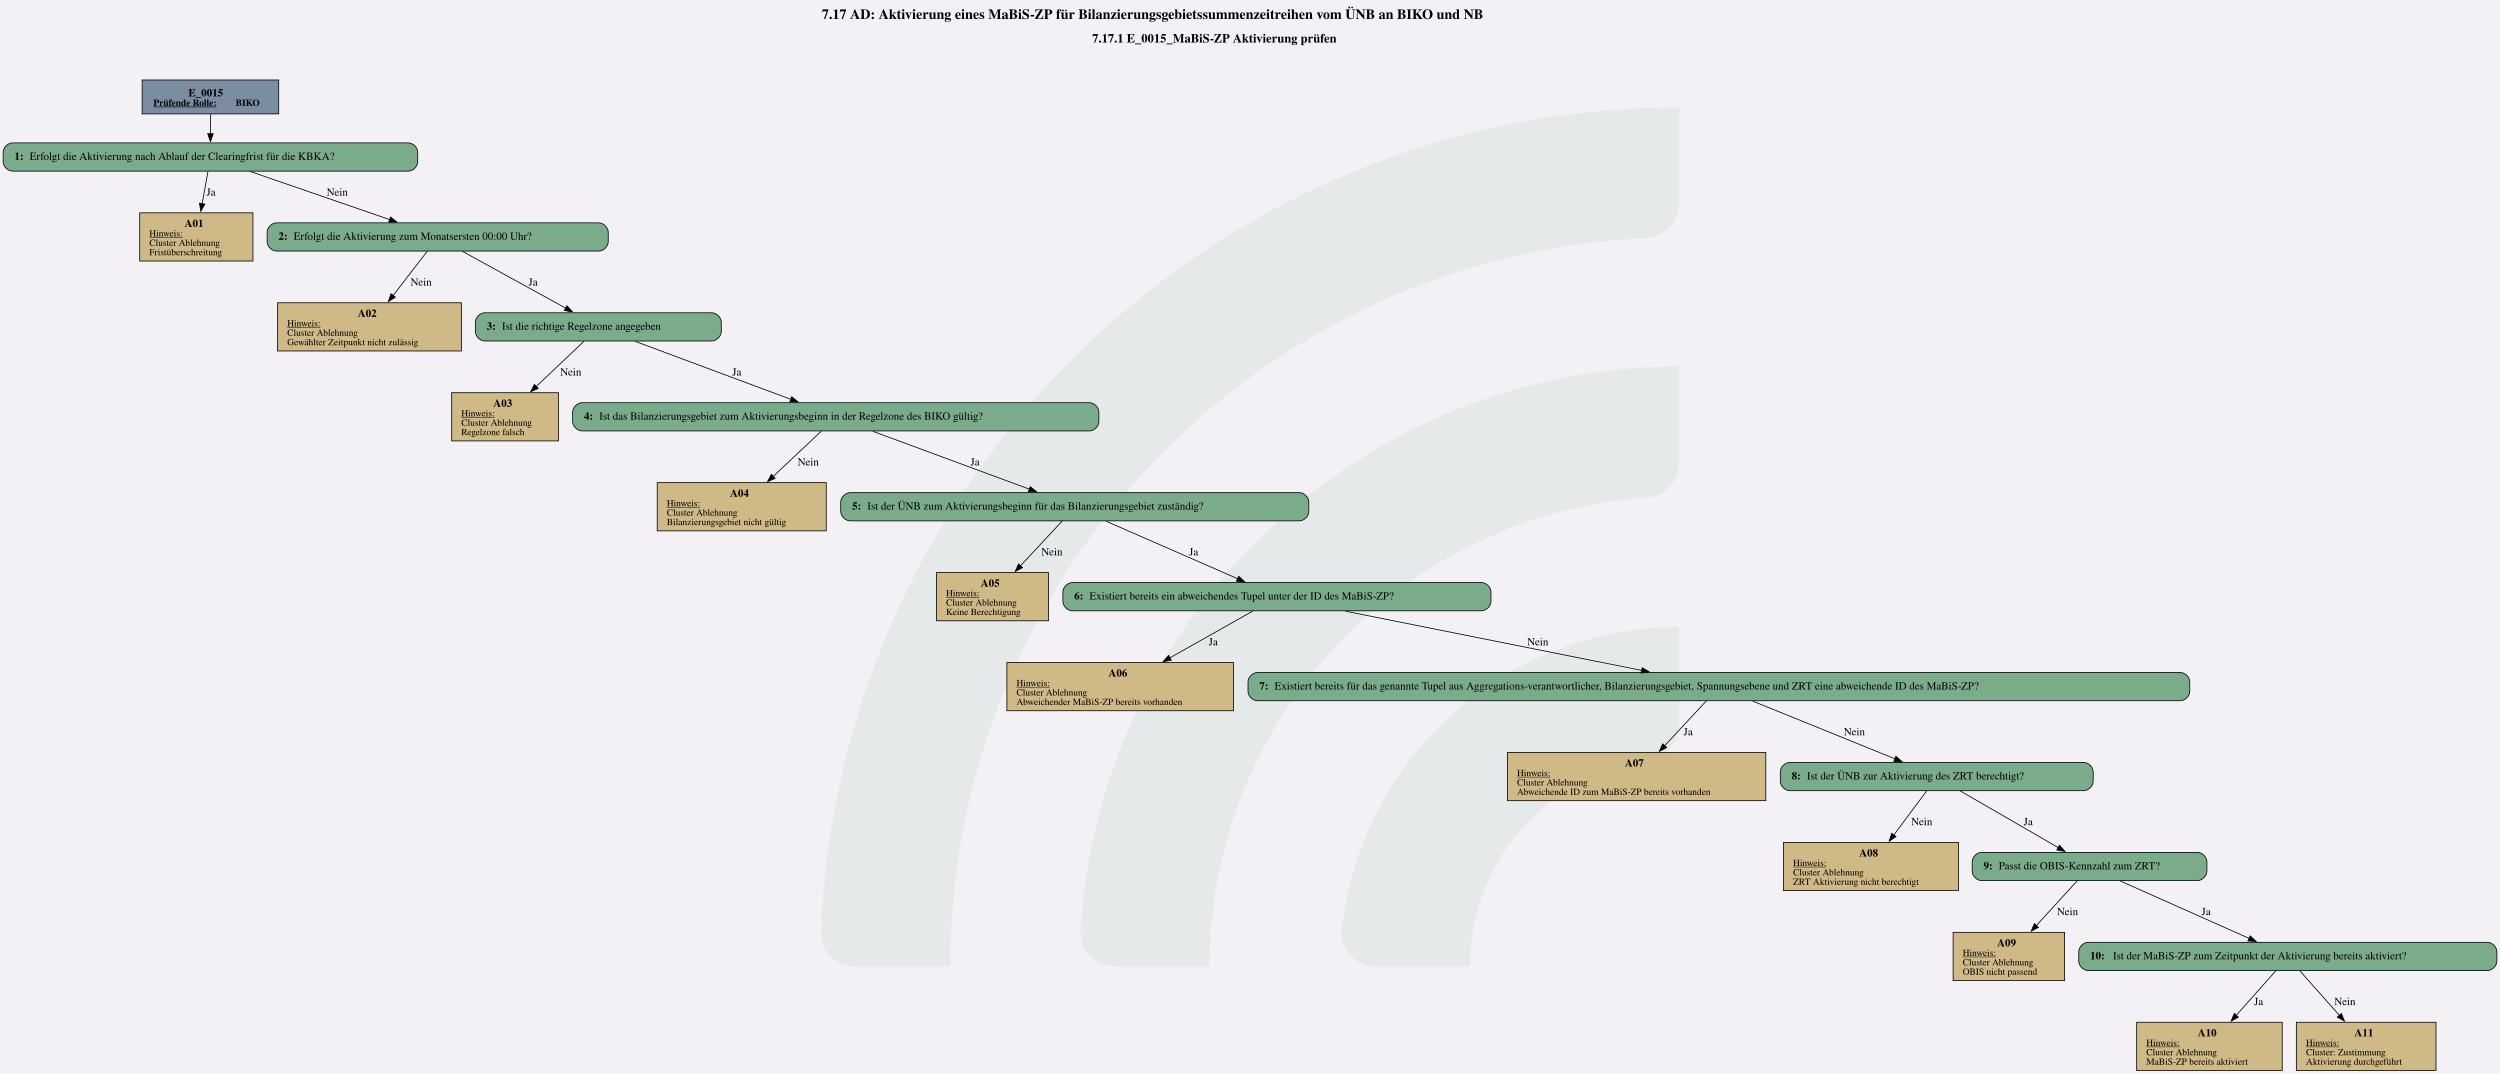
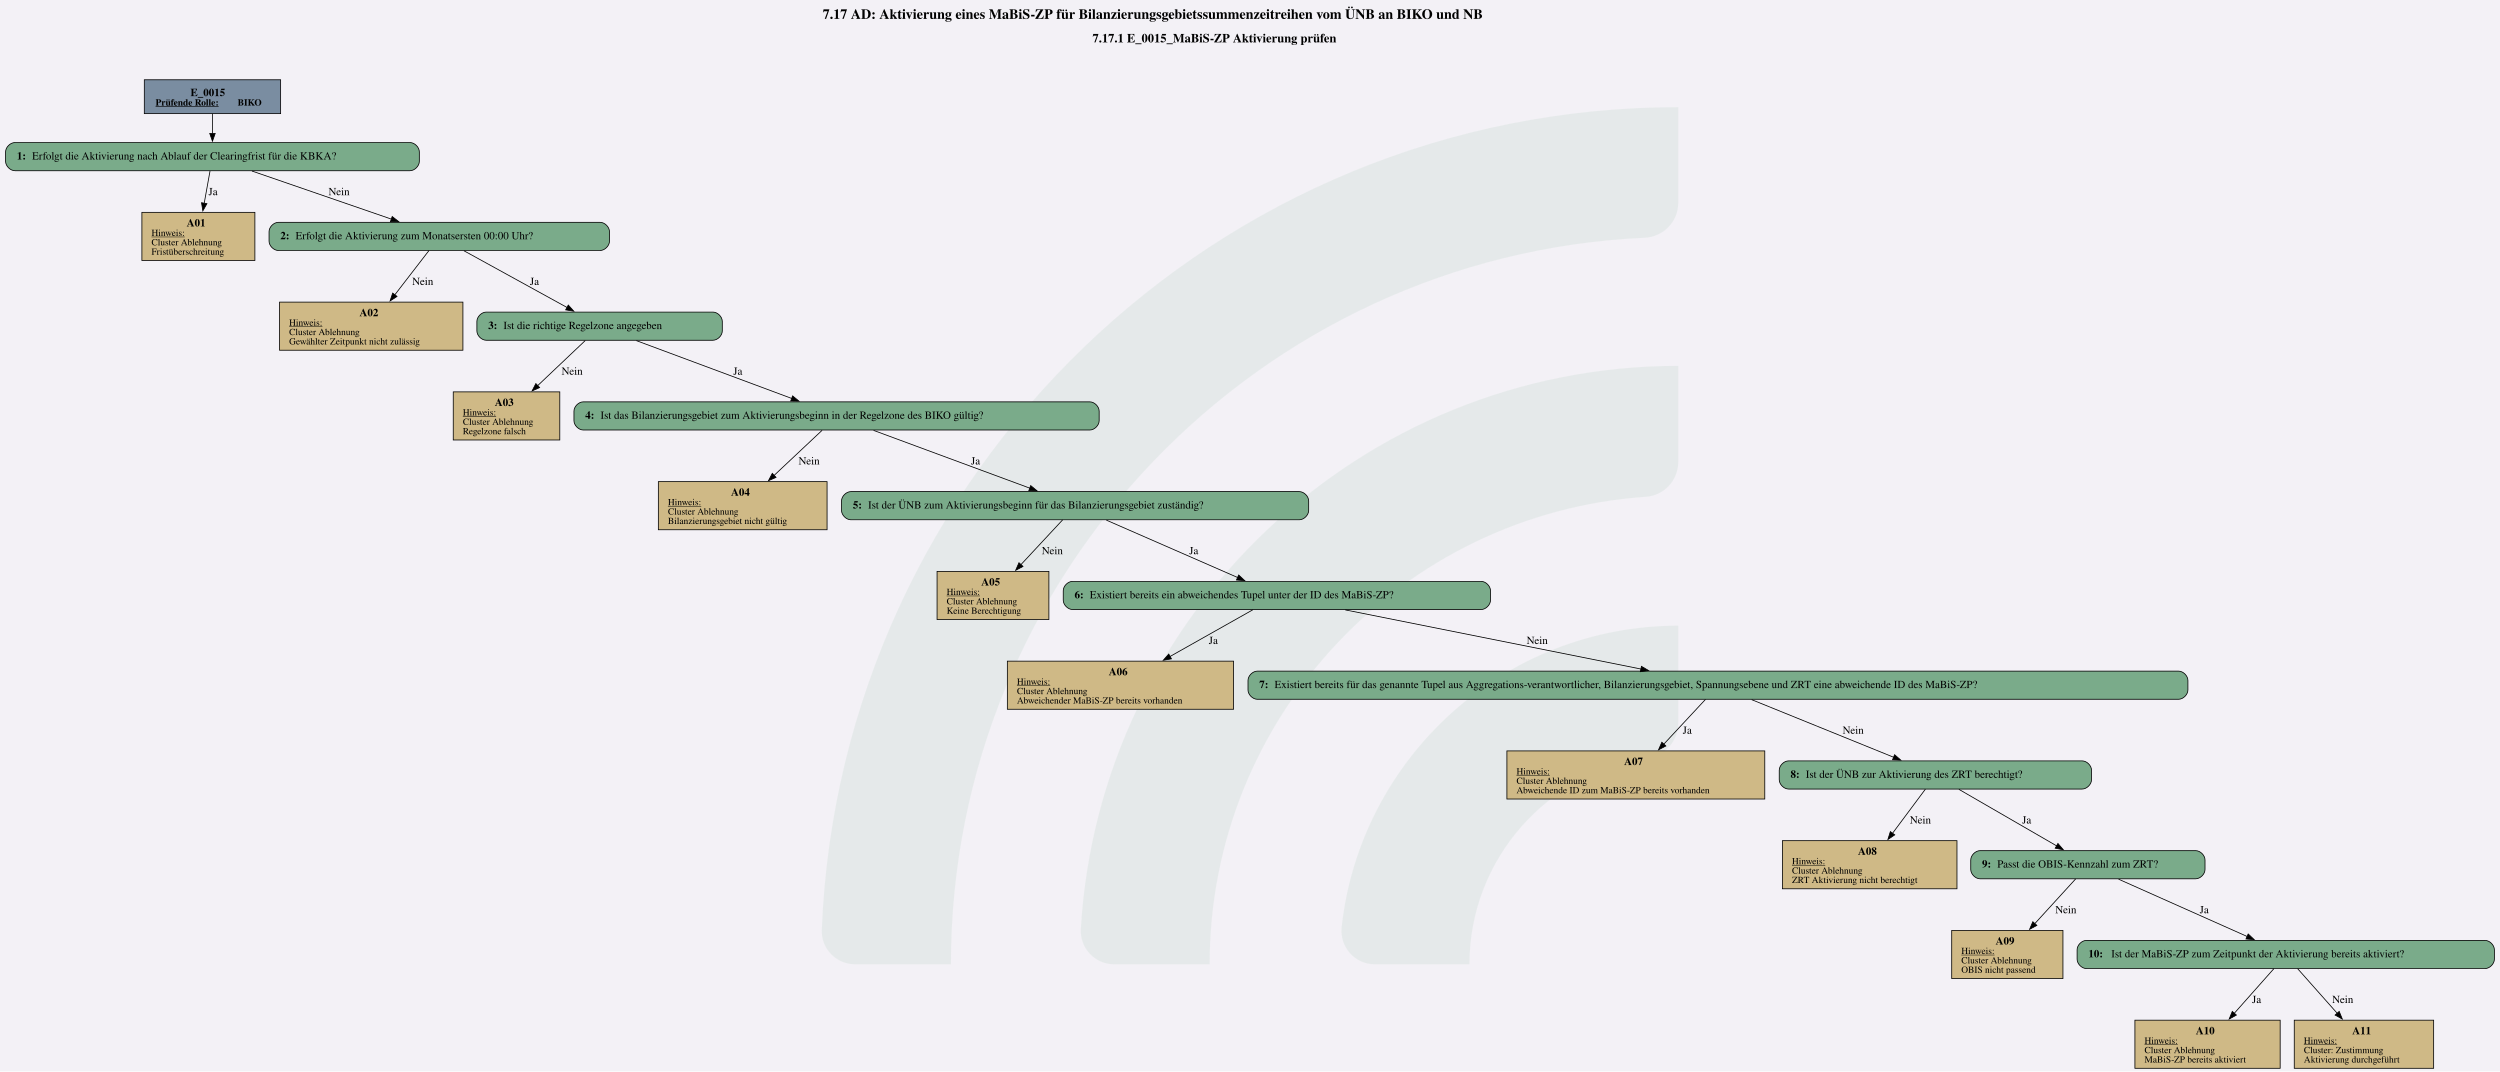
- <svg xmlns="http://www.w3.org/2000/svg" version="1.1" width="4253.333px" viewBox="0 0 4253.333 1826.667" height="1826.667px">
+ <svg xmlns="http://www.w3.org/2000/svg" version="1.1" width="224.0px" viewBox="0 0 224.0 96.0" height="96.0px">
  <g>
-     <svg version="1.1" width="4253.333px" viewBox="0 0 4253.333 1826.667" height="1826.667px">
-       <polygon fill="#f3f1f6" points="0,0 4253.333,0 4253.333,1826.667 0,1826.667" />
+     <svg version="1.1" width="224.0px" viewBox="0 0 224.0 96.0" height="96.0px">
+       <polygon fill="#f3f1f6" points="0,0 224.0,0 224.0,96.0 0,96.0" />
      <g>
-         <g transform="translate(1396.542, 182.6667) scale(1 1) translate(0, 0) scale(8.261312 8.261312) ">
+         <g transform="translate(73.62848, 9.6) scale(1 1) translate(0, 0) scale(0.4341711 0.4341711) ">
          <defs id="defs2">
            <clipPath clipPathUnits="userSpaceOnUse" id="clipPath23">
              <path d="M 0,568.156 H 579.236 V 0 H 0 Z" id="path21" />
            </clipPath>
          </defs>
          <g id="layer1" transform="translate(-16.54194,-55.30527)">
            <g id="g19" clip-path="url(#clipPath23)" transform="matrix(0.3527778,0,0,-0.3527778,0.01017023,243.7368)" style="opacity:0.2">
              <g id="g25" transform="translate(122.444,32.7195)">
                <path d="m 0,0 h -56.104 c -11,0 -19.898,9.123 -19.463,20.115 10.594,267.191 231.277,481.302 501.029,481.302 v -56.02 c 0,-10.98 -8.688,-19.892 -19.658,-20.393 C 180.29,414.697 0,228.005 0,0" style="fill:#6ead83;fill-opacity:0.5;fill-rule:nonzero;stroke:none" id="path27" />
              </g>
              <g id="g29" transform="translate(273.7828,32.7195)">
                <path d="m 0,0 h -55.926 c -11.228,0 -20.091,9.482 -19.435,20.69 10.744,183.439 163.389,329.388 349.485,329.388 v -56.263 c 0,-10.709 -8.273,-19.617 -18.957,-20.35 C 112.819,263.696 0,144.774 0,0" style="fill:#6ead83;fill-opacity:0.5;fill-rule:nonzero;stroke:none" id="path31" />
              </g>
              <g id="g33" transform="translate(425.7667,32.7195)">
                <path d="m 0,0 h -55.445 c -11.653,0 -20.604,10.17 -19.334,21.753 10.866,99.032 95.031,176.341 196.919,176.341 v -57.011 c 0,-10.046 -7.283,-18.755 -17.229,-20.165 C 45.688,112.522 0,61.497 0,0" style="fill:#6ead83;fill-opacity:0.5;fill-rule:nonzero;stroke:none" id="path35" />
              </g>
            </g>
          </g>
        </g>
-         <svg width="3190pt" height="1370pt" viewBox="0.00 0.00 3190.30 1369.98">
-           <g id="graph0" class="graph" transform="scale(1 1) rotate(0) translate(4 1365.98)">
+         <svg width="168pt" height="72pt" viewBox="0.00 0.00 167.67 72.00">
+           <g id="graph0" class="graph" transform="scale(0.0525555 0.0525555) rotate(0) translate(4 1365.98)">
            <text text-anchor="start" x="1044.78" y="-1341.88" font-family="Times,serif" font-weight="bold" font-size="18.00">7.17 AD: Aktivierung eines MaBiS-ZP für Bilanzierungsgebietssummenzeitreihen vom ÜNB an BIKO und NB</text>
            <text text-anchor="start" x="1389.78" y="-1311.78" font-family="Times,serif" font-weight="bold" font-size="16.00">7.17.1 E_0015_MaBiS-ZP Aktivierung prüfen</text>
            <g id="node1" class="node">
              <polygon fill="#7a8da1" stroke="black" points="351.68,-1263.98 177.38,-1263.98 177.38,-1220.7 351.68,-1220.7 351.68,-1263.98" />
              <text text-anchor="start" x="236.4" y="-1243.04" font-family="Times,serif" font-weight="bold" font-size="14.00">E_0015</text>
              <text text-anchor="start" x="191.78" y="-1230.94" font-family="Times,serif" font-weight="bold" text-decoration="underline" font-size="12.00">Prüfende Rolle:</text>
              <text text-anchor="start" x="296.78" y="-1230.94" font-family="Times,serif" font-weight="bold" font-size="12.00"> BIKO</text>
            </g>
            <g id="node2" class="node">
              <path fill="#7aab8a" stroke="black" d="M517.05,-1183.7C517.05,-1183.7 12,-1183.7 12,-1183.7 6,-1183.7 0,-1177.7 0,-1171.7 0,-1171.7 0,-1159.7 0,-1159.7 0,-1153.7 6,-1147.7 12,-1147.7 12,-1147.7 517.05,-1147.7 517.05,-1147.7 523.05,-1147.7 529.05,-1153.7 529.05,-1159.7 529.05,-1159.7 529.05,-1171.7 529.05,-1171.7 529.05,-1177.7 523.05,-1183.7 517.05,-1183.7" />
              <text text-anchor="start" x="14.4" y="-1162.03" font-family="Times,serif" font-weight="bold" font-size="14.00">1: </text>
              <text text-anchor="start" x="33.9" y="-1162.03" font-family="Times,serif" font-size="14.00">Erfolgt die Aktivierung nach Ablauf der Clearingfrist für die KBKA?</text>
            </g>
            <g id="edge1" class="edge">
              <path fill="none" stroke="black" d="M264.53,-1220.55C264.53,-1212.69 264.53,-1203.61 264.53,-1195.17" />
              <polygon fill="black" stroke="black" points="268.03,-1195.37 264.53,-1185.37 261.03,-1195.37 268.03,-1195.37" />
            </g>
            <g id="node3" class="node">
              <polygon fill="#cfb986" stroke="black" points="318.77,-1094.45 174.29,-1094.45 174.29,-1032.93 318.77,-1032.93 318.77,-1094.45" />
              <text text-anchor="start" x="231.53" y="-1076.39" font-family="Times,serif" font-weight="bold" font-size="14.00">A01</text>
              <text text-anchor="start" x="186.53" y="-1064.29" font-family="Times,serif" text-decoration="underline" font-size="12.00">Hinweis:</text>
              <text text-anchor="start" x="186.53" y="-1052.29" font-family="Times,serif" font-size="12.00">Cluster Ablehnung</text>
              <text text-anchor="start" x="186.53" y="-1040.29" font-family="Times,serif" font-size="12.00">Fristüberschreitung</text>
            </g>
            <g id="edge2" class="edge">
              <path fill="none" stroke="black" d="M261.39,-1147.28C259.34,-1135.89 256.57,-1120.5 253.98,-1106.09" />
              <polygon fill="black" stroke="black" points="257.44,-1105.55 252.22,-1096.33 250.55,-1106.79 257.44,-1105.55" />
              <text text-anchor="middle" x="265.28" y="-1116.4" font-family="Times,serif" font-size="14.00">Ja</text>
            </g>
            <g id="node4" class="node">
              <path fill="#7aab8a" stroke="black" d="M760.18,-1081.69C760.18,-1081.69 348.88,-1081.69 348.88,-1081.69 342.88,-1081.69 336.88,-1075.69 336.88,-1069.69 336.88,-1069.69 336.88,-1057.69 336.88,-1057.69 336.88,-1051.69 342.88,-1045.69 348.88,-1045.69 348.88,-1045.69 760.18,-1045.69 760.18,-1045.69 766.18,-1045.69 772.18,-1051.69 772.18,-1057.69 772.18,-1057.69 772.18,-1069.69 772.18,-1069.69 772.18,-1075.69 766.18,-1081.69 760.18,-1081.69" />
              <text text-anchor="start" x="351.28" y="-1060.02" font-family="Times,serif" font-weight="bold" font-size="14.00">2: </text>
              <text text-anchor="start" x="370.78" y="-1060.02" font-family="Times,serif" font-size="14.00">Erfolgt die Aktivierung zum Monatsersten 00:00 Uhr?</text>
            </g>
            <g id="edge3" class="edge">
              <path fill="none" stroke="black" d="M315.04,-1147.28C364.68,-1130.16 440.5,-1104.01 493.49,-1085.74" />
              <polygon fill="black" stroke="black" points="494.36,-1089.14 502.67,-1082.57 492.08,-1082.52 494.36,-1089.14" />
              <text text-anchor="middle" x="426.4" y="-1116.4" font-family="Times,serif" font-size="14.00">Nein</text>
            </g>
            <g id="node5" class="node">
              <polygon fill="#cfb986" stroke="black" points="584.77,-979.68 350.29,-979.68 350.29,-918.16 584.77,-918.16 584.77,-979.68" />
              <text text-anchor="start" x="452.53" y="-961.62" font-family="Times,serif" font-weight="bold" font-size="14.00">A02</text>
              <text text-anchor="start" x="362.53" y="-949.52" font-family="Times,serif" text-decoration="underline" font-size="12.00">Hinweis:</text>
              <text text-anchor="start" x="362.53" y="-937.52" font-family="Times,serif" font-size="12.00">Cluster Ablehnung</text>
              <text text-anchor="start" x="362.53" y="-925.52" font-family="Times,serif" font-size="12.00">Gewählter Zeitpunkt nicht zulässig</text>
            </g>
            <g id="edge4" class="edge">
              <path fill="none" stroke="black" d="M541.31,-1045.56C529.74,-1030.56 512.49,-1008.2 497.58,-988.88" />
              <polygon fill="black" stroke="black" points="500.51,-986.94 491.63,-981.16 494.96,-991.22 500.51,-986.94" />
              <text text-anchor="middle" x="533.4" y="-1001.63" font-family="Times,serif" font-size="14.00">Nein</text>
            </g>
            <g id="node6" class="node">
              <path fill="#7aab8a" stroke="black" d="M904.43,-966.92C904.43,-966.92 614.63,-966.92 614.63,-966.92 608.63,-966.92 602.63,-960.92 602.63,-954.92 602.63,-954.92 602.63,-942.92 602.63,-942.92 602.63,-936.92 608.63,-930.92 614.63,-930.92 614.63,-930.92 904.43,-930.92 904.43,-930.92 910.43,-930.92 916.43,-936.92 916.43,-942.92 916.43,-942.92 916.43,-954.92 916.43,-954.92 916.43,-960.92 910.43,-966.92 904.43,-966.92" />
              <text text-anchor="start" x="617.03" y="-945.25" font-family="Times,serif" font-weight="bold" font-size="14.00">3: </text>
              <text text-anchor="start" x="636.53" y="-945.25" font-family="Times,serif" font-size="14.00">Ist die richtige Regelzone angegeben</text>
            </g>
            <g id="edge5" class="edge">
              <path fill="none" stroke="black" d="M586.11,-1045.32C621.47,-1025.86 678.92,-994.26 717.92,-972.81" />
              <polygon fill="black" stroke="black" points="719.51,-975.93 726.58,-968.04 716.13,-969.8 719.51,-975.93" />
              <text text-anchor="middle" x="676.28" y="-1001.63" font-family="Times,serif" font-size="14.00">Ja</text>
            </g>
            <g id="node7" class="node">
              <polygon fill="#cfb986" stroke="black" points="708.64,-864.91 572.41,-864.91 572.41,-803.39 708.64,-803.39 708.64,-864.91" />
              <text text-anchor="start" x="625.53" y="-846.85" font-family="Times,serif" font-weight="bold" font-size="14.00">A03</text>
              <text text-anchor="start" x="584.65" y="-834.75" font-family="Times,serif" text-decoration="underline" font-size="12.00">Hinweis:</text>
              <text text-anchor="start" x="584.65" y="-822.75" font-family="Times,serif" font-size="12.00">Cluster Ablehnung</text>
              <text text-anchor="start" x="584.65" y="-810.75" font-family="Times,serif" font-size="12.00">Regelzone falsch</text>
            </g>
            <g id="edge6" class="edge">
              <path fill="none" stroke="black" d="M741.19,-930.55C725.03,-915.23 700.93,-892.39 680.36,-872.9" />
              <polygon fill="black" stroke="black" points="682.85,-870.44 673.19,-866.1 678.04,-875.52 682.85,-870.44" />
              <text text-anchor="middle" x="724.4" y="-886.86" font-family="Times,serif" font-size="14.00">Nein</text>
            </g>
            <g id="node8" class="node">
              <path fill="#7aab8a" stroke="black" d="M1386.3,-852.15C1386.3,-852.15 738.75,-852.15 738.75,-852.15 732.75,-852.15 726.75,-846.15 726.75,-840.15 726.75,-840.15 726.75,-828.15 726.75,-828.15 726.75,-822.15 732.75,-816.15 738.75,-816.15 738.75,-816.15 1386.3,-816.15 1386.3,-816.15 1392.3,-816.15 1398.3,-822.15 1398.3,-828.15 1398.3,-828.15 1398.3,-840.15 1398.3,-840.15 1398.3,-846.15 1392.3,-852.15 1386.3,-852.15" />
              <text text-anchor="start" x="741.15" y="-830.48" font-family="Times,serif" font-weight="bold" font-size="14.00">4: </text>
              <text text-anchor="start" x="760.65" y="-830.48" font-family="Times,serif" font-size="14.00">Ist das Bilanzierungsgebiet zum Aktivierungsbeginn in der Regelzone des BIKO gültig?</text>
            </g>
            <g id="edge7" class="edge">
              <path fill="none" stroke="black" d="M806.54,-930.42C860.1,-910.49 947.64,-877.91 1005.17,-856.5" />
              <polygon fill="black" stroke="black" points="1006.33,-859.8 1014.48,-853.03 1003.89,-853.24 1006.33,-859.8" />
              <text text-anchor="middle" x="936.28" y="-886.86" font-family="Times,serif" font-size="14.00">Ja</text>
            </g>
            <g id="node9" class="node">
              <polygon fill="#cfb986" stroke="black" points="1050.39,-750.14 834.66,-750.14 834.66,-688.62 1050.39,-688.62 1050.39,-750.14" />
              <text text-anchor="start" x="927.53" y="-732.08" font-family="Times,serif" font-weight="bold" font-size="14.00">A04</text>
              <text text-anchor="start" x="846.9" y="-719.98" font-family="Times,serif" text-decoration="underline" font-size="12.00">Hinweis:</text>
              <text text-anchor="start" x="846.9" y="-707.98" font-family="Times,serif" font-size="12.00">Cluster Ablehnung</text>
              <text text-anchor="start" x="846.9" y="-695.98" font-family="Times,serif" font-size="12.00">Bilanzierungsgebiet nicht gültig</text>
            </g>
            <g id="edge8" class="edge">
              <path fill="none" stroke="black" d="M1044.04,-815.78C1027.74,-800.46 1003.44,-777.62 982.69,-758.13" />
              <polygon fill="black" stroke="black" points="985.14,-755.62 975.45,-751.33 980.35,-760.72 985.14,-755.62" />
              <text text-anchor="middle" x="1027.4" y="-772.09" font-family="Times,serif" font-size="14.00">Nein</text>
            </g>
            <g id="node10" class="node">
              <path fill="#7aab8a" stroke="black" d="M1654.18,-737.38C1654.18,-737.38 1080.88,-737.38 1080.88,-737.38 1074.88,-737.38 1068.88,-731.38 1068.88,-725.38 1068.88,-725.38 1068.88,-713.38 1068.88,-713.38 1068.88,-707.38 1074.88,-701.38 1080.88,-701.38 1080.88,-701.38 1654.18,-701.38 1654.18,-701.38 1660.18,-701.38 1666.18,-707.38 1666.18,-713.38 1666.18,-713.38 1666.18,-725.38 1666.18,-725.38 1666.18,-731.38 1660.18,-737.38 1654.18,-737.38" />
              <text text-anchor="start" x="1083.28" y="-715.71" font-family="Times,serif" font-weight="bold" font-size="14.00">5: </text>
              <text text-anchor="start" x="1102.78" y="-715.71" font-family="Times,serif" font-size="14.00">Ist der ÜNB zum Aktivierungsbeginn für das Bilanzierungsgebiet zuständig?</text>
            </g>
            <g id="edge9" class="edge">
              <path fill="none" stroke="black" d="M1109.85,-815.65C1163.8,-795.71 1251.99,-763.1 1309.9,-741.69" />
              <polygon fill="black" stroke="black" points="1310.76,-745.1 1318.92,-738.35 1308.33,-738.53 1310.76,-745.1" />
              <text text-anchor="middle" x="1240.28" y="-772.09" font-family="Times,serif" font-size="14.00">Ja</text>
            </g>
            <g id="node11" class="node">
              <polygon fill="#cfb986" stroke="black" points="1334.02,-635.37 1191.04,-635.37 1191.04,-573.85 1334.02,-573.85 1334.02,-635.37" />
              <text text-anchor="start" x="1247.53" y="-617.31" font-family="Times,serif" font-weight="bold" font-size="14.00">A05</text>
              <text text-anchor="start" x="1203.28" y="-605.21" font-family="Times,serif" text-decoration="underline" font-size="12.00">Hinweis:</text>
              <text text-anchor="start" x="1203.28" y="-593.21" font-family="Times,serif" font-size="12.00">Cluster Ablehnung</text>
              <text text-anchor="start" x="1203.28" y="-581.21" font-family="Times,serif" font-size="12.00">Keine Berechtigung</text>
            </g>
            <g id="edge10" class="edge">
              <path fill="none" stroke="black" d="M1351.58,-701.25C1337.48,-686.12 1316.42,-663.49 1298.31,-644.04" />
              <polygon fill="black" stroke="black" points="1300.9,-641.69 1291.53,-636.76 1295.78,-646.46 1300.9,-641.69" />
              <text text-anchor="middle" x="1338.4" y="-657.32" font-family="Times,serif" font-size="14.00">Nein</text>
            </g>
            <g id="node12" class="node">
              <path fill="#7aab8a" stroke="black" d="M1886.68,-622.61C1886.68,-622.61 1364.38,-622.61 1364.38,-622.61 1358.38,-622.61 1352.38,-616.61 1352.38,-610.61 1352.38,-610.61 1352.38,-598.61 1352.38,-598.61 1352.38,-592.61 1358.38,-586.61 1364.38,-586.61 1364.38,-586.61 1886.68,-586.61 1886.68,-586.61 1892.68,-586.61 1898.68,-592.61 1898.68,-598.61 1898.68,-598.61 1898.68,-610.61 1898.68,-610.61 1898.68,-616.61 1892.68,-622.61 1886.68,-622.61" />
              <text text-anchor="start" x="1366.78" y="-600.94" font-family="Times,serif" font-weight="bold" font-size="14.00">6: </text>
              <text text-anchor="start" x="1386.28" y="-600.94" font-family="Times,serif" font-size="14.00">Existiert bereits ein abweichendes Tupel unter der ID des MaBiS-ZP?</text>
            </g>
            <g id="edge11" class="edge">
              <path fill="none" stroke="black" d="M1407.55,-700.88C1452.78,-681.11 1526.46,-648.91 1575.46,-627.49" />
              <polygon fill="black" stroke="black" points="1576.68,-630.78 1584.44,-623.57 1573.87,-624.37 1576.68,-630.78" />
              <text text-anchor="middle" x="1519.28" y="-657.32" font-family="Times,serif" font-size="14.00">Ja</text>
            </g>
            <g id="node13" class="node">
              <polygon fill="#cfb986" stroke="black" points="1570.14,-520.6 1280.91,-520.6 1280.91,-459.08 1570.14,-459.08 1570.14,-520.6" />
              <text text-anchor="start" x="1410.53" y="-502.54" font-family="Times,serif" font-weight="bold" font-size="14.00">A06</text>
              <text text-anchor="start" x="1293.15" y="-490.44" font-family="Times,serif" text-decoration="underline" font-size="12.00">Hinweis:</text>
              <text text-anchor="start" x="1293.15" y="-478.44" font-family="Times,serif" font-size="12.00">Cluster Ablehnung</text>
              <text text-anchor="start" x="1293.15" y="-466.44" font-family="Times,serif" font-size="12.00">Abweichender MaBiS-ZP bereits vorhanden</text>
            </g>
            <g id="edge12" class="edge">
              <path fill="none" stroke="black" d="M1594.71,-586.24C1566.57,-570.37 1524.08,-546.41 1488.73,-526.48" />
              <polygon fill="black" stroke="black" points="1490.71,-523.58 1480.28,-521.72 1487.27,-529.68 1490.71,-523.58" />
              <text text-anchor="middle" x="1544.28" y="-542.55" font-family="Times,serif" font-size="14.00">Ja</text>
            </g>
            <g id="node14" class="node">
              <path fill="#7aab8a" stroke="black" d="M2778.43,-507.84C2778.43,-507.84 1600.62,-507.84 1600.62,-507.84 1594.62,-507.84 1588.62,-501.84 1588.62,-495.84 1588.62,-495.84 1588.62,-483.84 1588.62,-483.84 1588.62,-477.84 1594.62,-471.84 1600.62,-471.84 1600.62,-471.84 2778.43,-471.84 2778.43,-471.84 2784.43,-471.84 2790.43,-477.84 2790.43,-483.84 2790.43,-483.84 2790.43,-495.84 2790.43,-495.84 2790.43,-501.84 2784.43,-507.84 2778.43,-507.84" />
              <text text-anchor="start" x="1603.03" y="-486.16" font-family="Times,serif" font-weight="bold" font-size="14.00">7: </text>
              <text text-anchor="start" x="1622.53" y="-486.16" font-family="Times,serif" font-size="14.00">Existiert bereits für das genannte Tupel aus Aggregations-verantwortlicher, Bilanzierungsgebiet, Spannungsebene und ZRT eine abweichende ID des MaBiS-ZP?</text>
            </g>
            <g id="edge13" class="edge">
              <path fill="none" stroke="black" d="M1713.03,-586.11C1815.38,-565.65 1984.38,-531.86 2091.18,-510.5" />
              <polygon fill="black" stroke="black" points="2091.67,-513.97 2100.79,-508.58 2090.3,-507.11 2091.67,-513.97" />
              <text text-anchor="middle" x="1958.4" y="-542.55" font-family="Times,serif" font-size="14.00">Nein</text>
            </g>
            <g id="node15" class="node">
              <polygon fill="#cfb986" stroke="black" points="2249.39,-405.83 1919.66,-405.83 1919.66,-344.31 2249.39,-344.31 2249.39,-405.83" />
              <text text-anchor="start" x="2069.53" y="-387.77" font-family="Times,serif" font-weight="bold" font-size="14.00">A07</text>
              <text text-anchor="start" x="1931.9" y="-375.67" font-family="Times,serif" text-decoration="underline" font-size="12.00">Hinweis:</text>
              <text text-anchor="start" x="1931.9" y="-363.67" font-family="Times,serif" font-size="12.00">Cluster Ablehnung</text>
              <text text-anchor="start" x="1931.9" y="-351.67" font-family="Times,serif" font-size="12.00">Abweichende ID zum MaBiS-ZP bereits vorhanden</text>
            </g>
            <g id="edge14" class="edge">
              <path fill="none" stroke="black" d="M2173.58,-471.71C2159.48,-456.58 2138.42,-433.95 2120.31,-414.5" />
              <polygon fill="black" stroke="black" points="2122.9,-412.15 2113.53,-407.22 2117.78,-416.92 2122.9,-412.15" />
              <text text-anchor="middle" x="2150.28" y="-427.78" font-family="Times,serif" font-size="14.00">Ja</text>
            </g>
            <g id="node16" class="node">
              <path fill="#7aab8a" stroke="black" d="M2655.18,-393.07C2655.18,-393.07 2279.88,-393.07 2279.88,-393.07 2273.88,-393.07 2267.88,-387.07 2267.88,-381.07 2267.88,-381.07 2267.88,-369.07 2267.88,-369.07 2267.88,-363.07 2273.88,-357.07 2279.88,-357.07 2279.88,-357.07 2655.18,-357.07 2655.18,-357.07 2661.18,-357.07 2667.18,-363.07 2667.18,-369.07 2667.18,-369.07 2667.18,-381.07 2667.18,-381.07 2667.18,-387.07 2661.18,-393.07 2655.18,-393.07" />
              <text text-anchor="start" x="2282.28" y="-371.39" font-family="Times,serif" font-weight="bold" font-size="14.00">8: </text>
              <text text-anchor="start" x="2301.78" y="-371.39" font-family="Times,serif" font-size="14.00">Ist der ÜNB zur Aktivierung des ZRT berechtigt?</text>
            </g>
            <g id="edge15" class="edge">
              <path fill="none" stroke="black" d="M2232.66,-471.34C2281.6,-451.49 2361.45,-419.1 2414.24,-397.68" />
              <polygon fill="black" stroke="black" points="2415.39,-400.99 2423.35,-393.99 2412.76,-394.51 2415.39,-400.99" />
              <text text-anchor="middle" x="2362.4" y="-427.78" font-family="Times,serif" font-size="14.00">Nein</text>
            </g>
            <g id="node17" class="node">
              <polygon fill="#cfb986" stroke="black" points="2495.14,-291.06 2271.91,-291.06 2271.91,-229.54 2495.14,-229.54 2495.14,-291.06" />
              <text text-anchor="start" x="2368.53" y="-273" font-family="Times,serif" font-weight="bold" font-size="14.00">A08</text>
              <text text-anchor="start" x="2284.15" y="-260.9" font-family="Times,serif" text-decoration="underline" font-size="12.00">Hinweis:</text>
              <text text-anchor="start" x="2284.15" y="-248.9" font-family="Times,serif" font-size="12.00">Cluster Ablehnung</text>
              <text text-anchor="start" x="2284.15" y="-236.9" font-family="Times,serif" font-size="12.00">ZRT Aktivierung nicht berechtigt</text>
            </g>
            <g id="edge16" class="edge">
              <path fill="none" stroke="black" d="M2454.77,-356.94C2443.64,-342.01 2427.09,-319.79 2412.74,-300.52" />
              <polygon fill="black" stroke="black" points="2415.59,-298.48 2406.81,-292.56 2409.97,-302.67 2415.59,-298.48" />
              <text text-anchor="middle" x="2448.4" y="-313.01" font-family="Times,serif" font-size="14.00">Nein</text>
            </g>
            <g id="node18" class="node">
              <path fill="#7aab8a" stroke="black" d="M2800.3,-278.3C2800.3,-278.3 2524.75,-278.3 2524.75,-278.3 2518.75,-278.3 2512.75,-272.3 2512.75,-266.3 2512.75,-266.3 2512.75,-254.3 2512.75,-254.3 2512.75,-248.3 2518.75,-242.3 2524.75,-242.3 2524.75,-242.3 2800.3,-242.3 2800.3,-242.3 2806.3,-242.3 2812.3,-248.3 2812.3,-254.3 2812.3,-254.3 2812.3,-266.3 2812.3,-266.3 2812.3,-272.3 2806.3,-278.3 2800.3,-278.3" />
              <text text-anchor="start" x="2527.15" y="-256.62" font-family="Times,serif" font-weight="bold" font-size="14.00">9: </text>
              <text text-anchor="start" x="2546.65" y="-256.62" font-family="Times,serif" font-size="14.00">Passt die OBIS-Kennzahl zum ZRT?</text>
            </g>
            <g id="edge17" class="edge">
              <path fill="none" stroke="black" d="M2497.57,-356.7C2531.2,-337.24 2585.85,-305.64 2622.95,-284.19" />
              <polygon fill="black" stroke="black" points="2624.23,-287.49 2631.14,-279.45 2620.73,-281.43 2624.23,-287.49" />
              <text text-anchor="middle" x="2584.28" y="-313.01" font-family="Times,serif" font-size="14.00">Ja</text>
            </g>
            <g id="node19" class="node">
              <polygon fill="#cfb986" stroke="black" points="2630.64,-176.29 2488.41,-176.29 2488.41,-114.77 2630.64,-114.77 2630.64,-176.29" />
              <text text-anchor="start" x="2544.53" y="-158.23" font-family="Times,serif" font-weight="bold" font-size="14.00">A09</text>
              <text text-anchor="start" x="2500.65" y="-146.13" font-family="Times,serif" text-decoration="underline" font-size="12.00">Hinweis:</text>
              <text text-anchor="start" x="2500.65" y="-134.13" font-family="Times,serif" font-size="12.00">Cluster Ablehnung</text>
              <text text-anchor="start" x="2500.65" y="-122.13" font-family="Times,serif" font-size="12.00">OBIS nicht passend</text>
            </g>
            <g id="edge18" class="edge">
              <path fill="none" stroke="black" d="M2646.88,-242.17C2633.06,-227.04 2612.39,-204.41 2594.63,-184.96" />
              <polygon fill="black" stroke="black" points="2597.31,-182.71 2587.99,-177.69 2592.14,-187.43 2597.31,-182.71" />
              <text text-anchor="middle" x="2634.4" y="-198.24" font-family="Times,serif" font-size="14.00">Nein</text>
            </g>
            <g id="node20" class="node">
              <path fill="#7aab8a" stroke="black" d="M3170.3,-163.53C3170.3,-163.53 2660.75,-163.53 2660.75,-163.53 2654.75,-163.53 2648.75,-157.53 2648.75,-151.53 2648.75,-151.53 2648.75,-139.53 2648.75,-139.53 2648.75,-133.53 2654.75,-127.53 2660.75,-127.53 2660.75,-127.53 3170.3,-127.53 3170.3,-127.53 3176.3,-127.53 3182.3,-133.53 3182.3,-139.53 3182.3,-139.53 3182.3,-151.53 3182.3,-151.53 3182.3,-157.53 3176.3,-163.53 3170.3,-163.53" />
              <text text-anchor="start" x="2663.15" y="-141.85" font-family="Times,serif" font-weight="bold" font-size="14.00">10: </text>
              <text text-anchor="start" x="2692.4" y="-141.85" font-family="Times,serif" font-size="14.00">Ist der MaBiS-ZP zum Zeitpunkt der Aktivierung bereits aktiviert?</text>
            </g>
            <g id="edge19" class="edge">
              <path fill="none" stroke="black" d="M2701.78,-241.8C2746.04,-222.08 2818.08,-189.96 2866.13,-168.55" />
              <polygon fill="black" stroke="black" points="2867.5,-171.77 2875.21,-164.5 2864.65,-165.37 2867.5,-171.77" />
              <text text-anchor="middle" x="2811.28" y="-198.24" font-family="Times,serif" font-size="14.00">Ja</text>
            </g>
            <g id="node21" class="node">
              <polygon fill="#cfb986" stroke="black" points="2908.39,-61.52 2722.66,-61.52 2722.66,0 2908.39,0 2908.39,-61.52" />
              <text text-anchor="start" x="2800.53" y="-43.46" font-family="Times,serif" font-weight="bold" font-size="14.00">A10</text>
              <text text-anchor="start" x="2734.9" y="-31.36" font-family="Times,serif" text-decoration="underline" font-size="12.00">Hinweis:</text>
              <text text-anchor="start" x="2734.9" y="-19.36" font-family="Times,serif" font-size="12.00">Cluster Ablehnung</text>
              <text text-anchor="start" x="2734.9" y="-7.36" font-family="Times,serif" font-size="12.00">MaBiS-ZP bereits aktiviert</text>
            </g>
            <g id="edge20" class="edge">
              <path fill="none" stroke="black" d="M2900.34,-127.4C2886.92,-112.27 2866.85,-89.64 2849.6,-70.19" />
              <polygon fill="black" stroke="black" points="2852.42,-68.09 2843.17,-62.93 2847.19,-72.74 2852.42,-68.09" />
              <text text-anchor="middle" x="2878.28" y="-83.47" font-family="Times,serif" font-size="14.00">Ja</text>
            </g>
            <g id="node22" class="node">
              <polygon fill="#cfb986" stroke="black" points="3104.64,-61.52 2926.41,-61.52 2926.41,0 3104.64,0 3104.64,-61.52" />
              <text text-anchor="start" x="3000.53" y="-43.46" font-family="Times,serif" font-weight="bold" font-size="14.00">A11</text>
              <text text-anchor="start" x="2938.65" y="-31.36" font-family="Times,serif" text-decoration="underline" font-size="12.00">Hinweis:</text>
              <text text-anchor="start" x="2938.65" y="-19.36" font-family="Times,serif" font-size="12.00">Cluster: Zustimmung</text>
              <text text-anchor="start" x="2938.65" y="-7.36" font-family="Times,serif" font-size="12.00">Aktivierung durchgeführt</text>
            </g>
            <g id="edge21" class="edge">
              <path fill="none" stroke="black" d="M2930.71,-127.4C2944.13,-112.27 2964.2,-89.64 2981.45,-70.19" />
              <polygon fill="black" stroke="black" points="2983.86,-72.74 2987.88,-62.93 2978.63,-68.09 2983.86,-72.74" />
              <text text-anchor="middle" x="2988.4" y="-83.47" font-family="Times,serif" font-size="14.00">Nein</text>
            </g>
          </g>
        </svg>
      </g>
    </svg>
  </g>
</svg>
